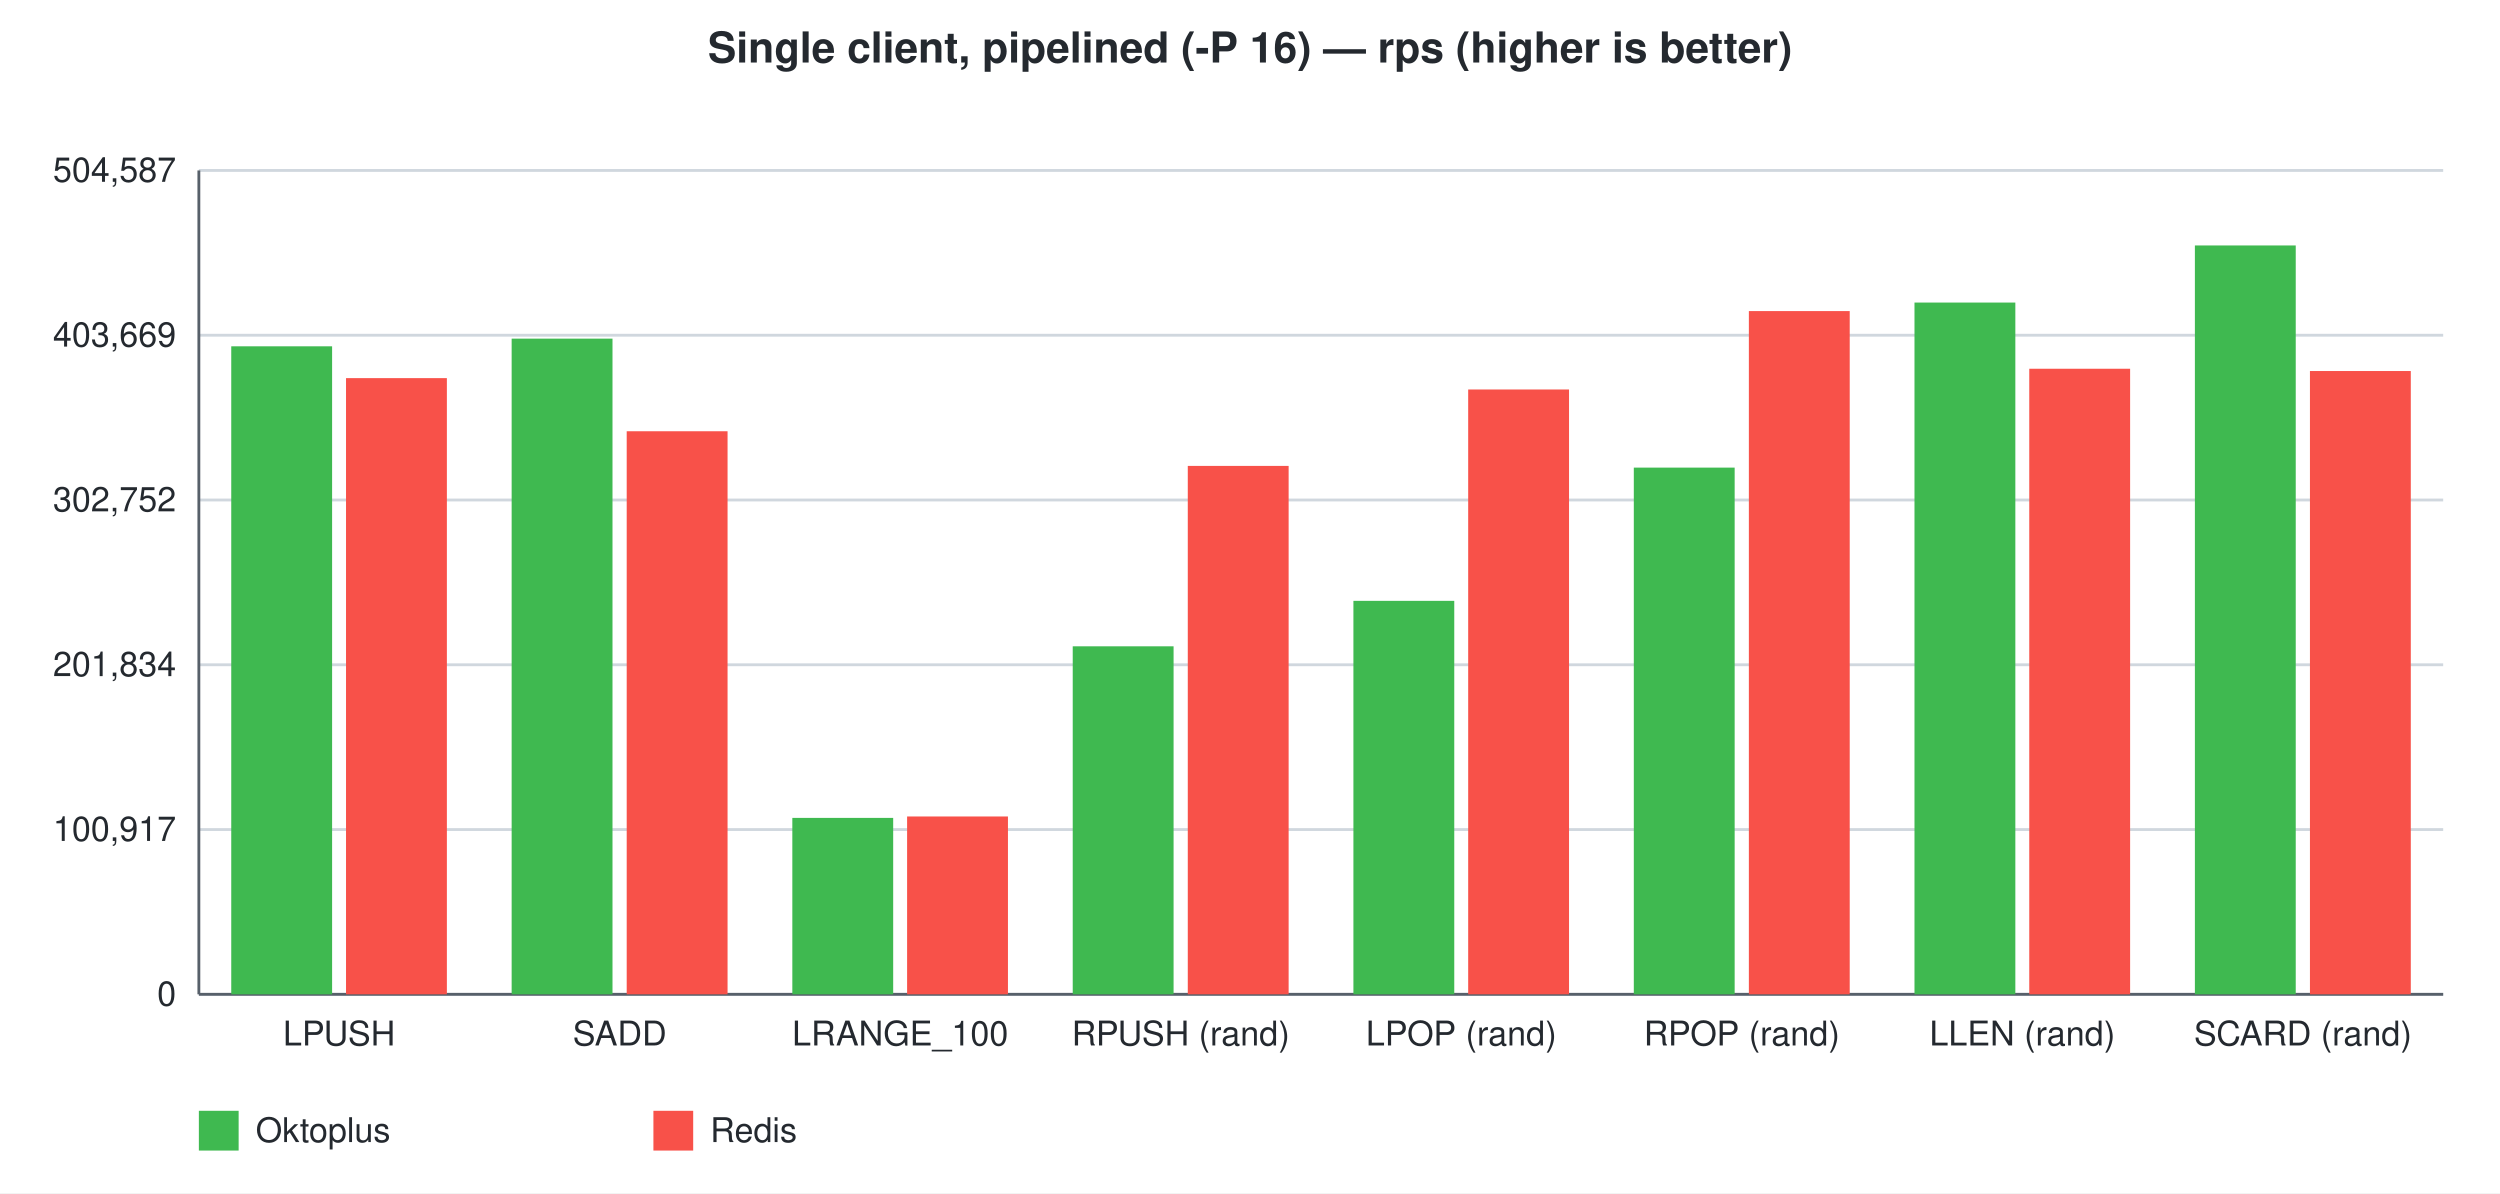
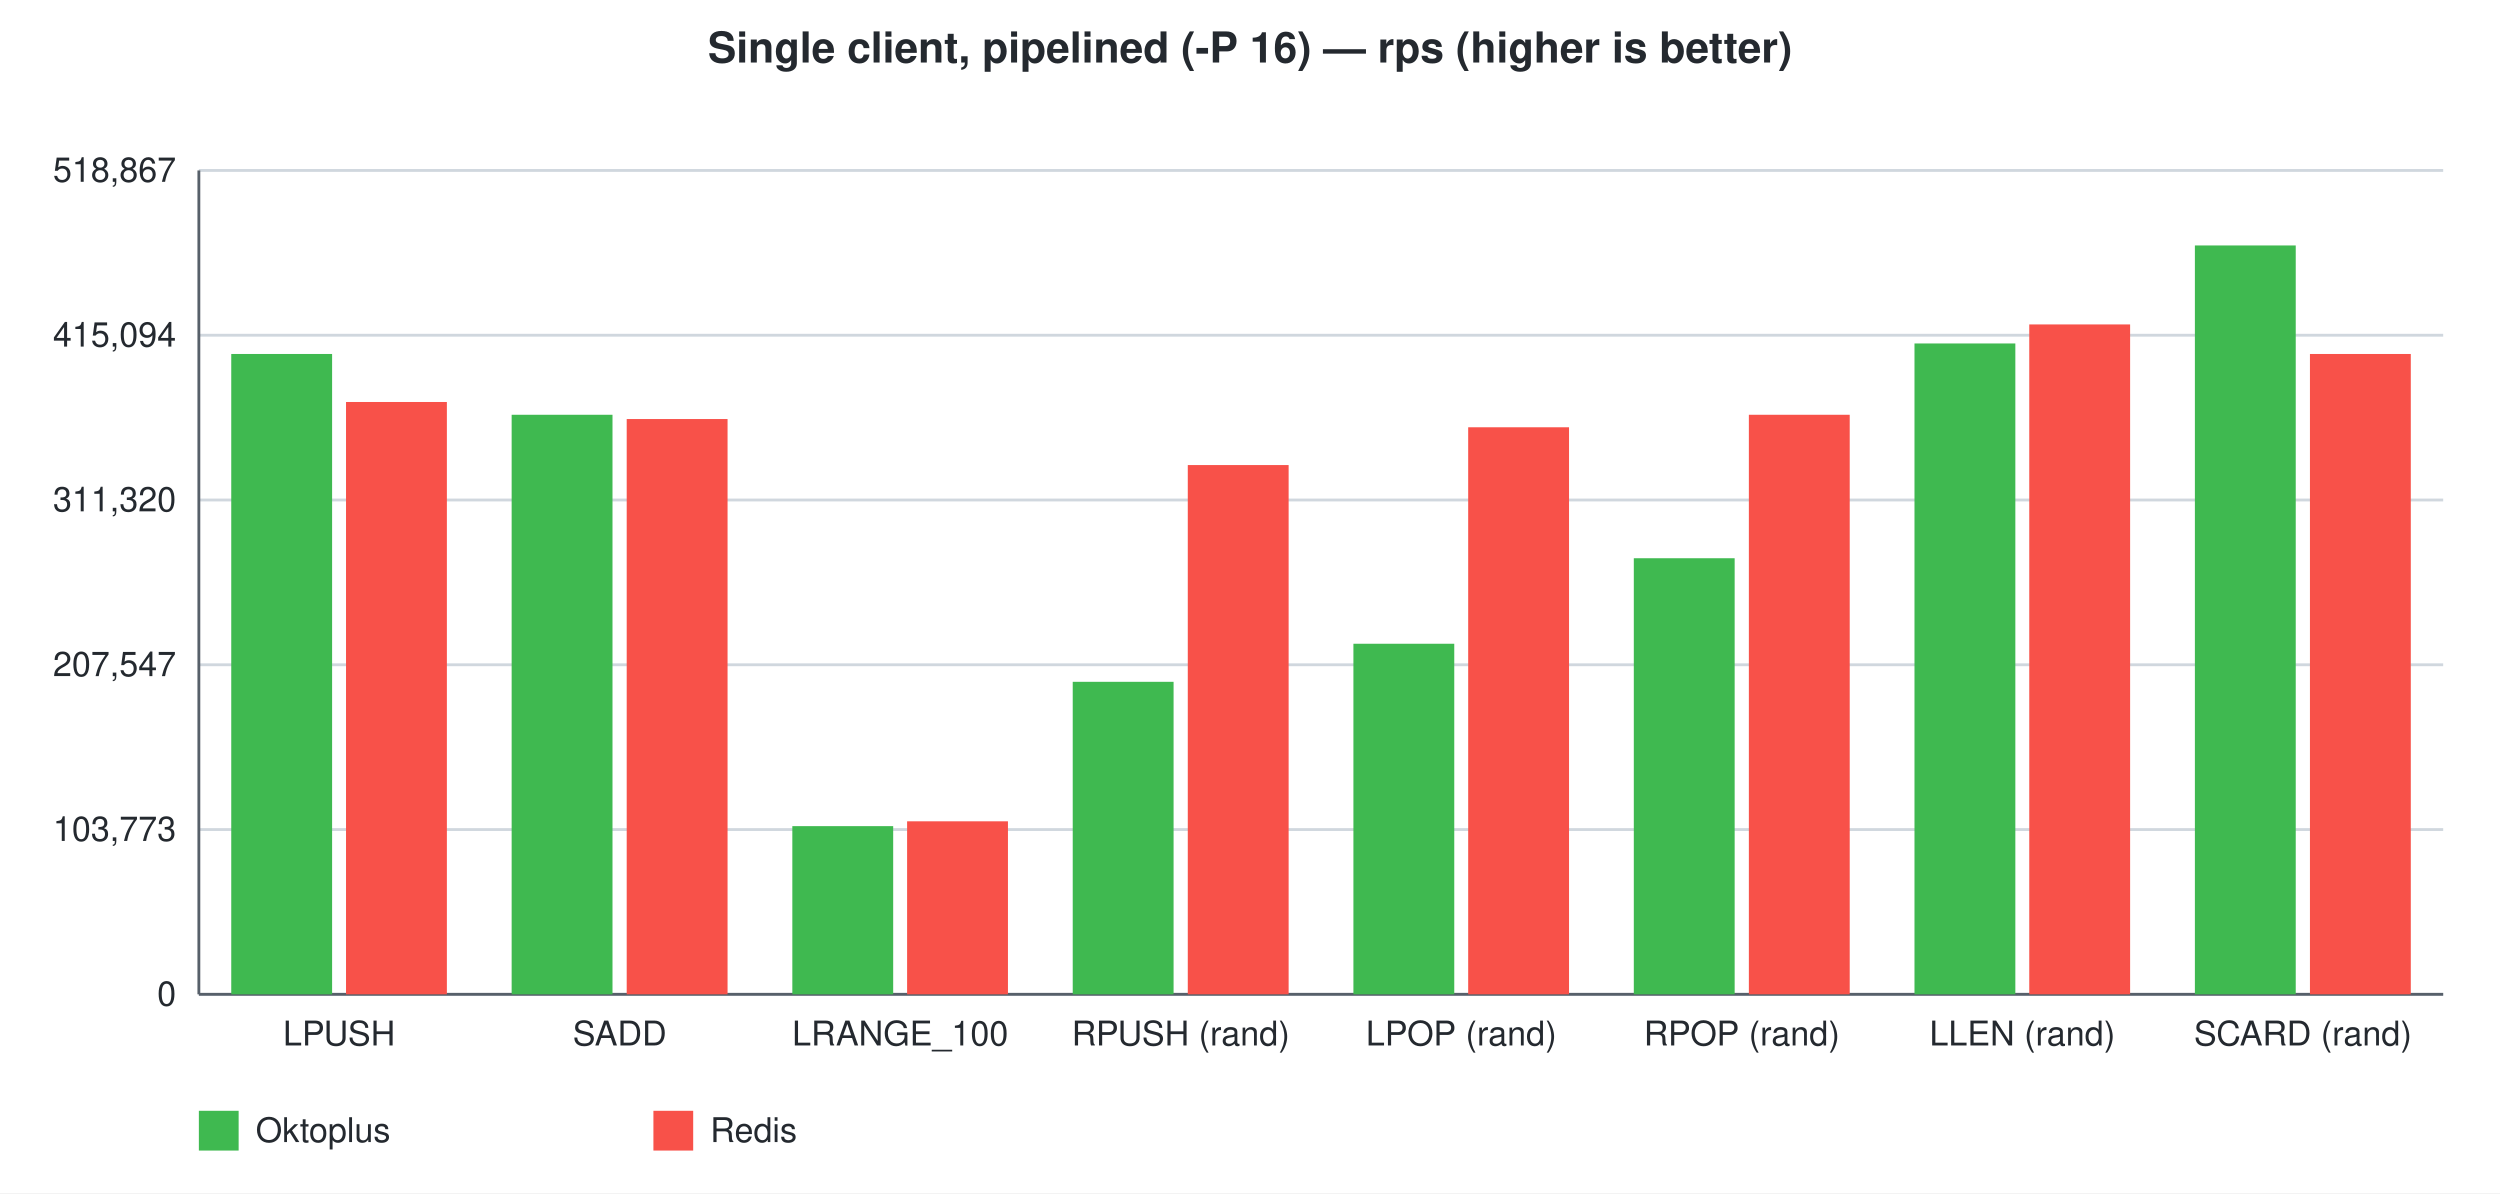
<svg xmlns="http://www.w3.org/2000/svg" width="880" height="420" viewBox="0 0 880 420" font-family="-apple-system, Segoe UI, Helvetica, Arial, sans-serif" font-size="12">
  <rect width="880" height="420" fill="#ffffff" />
  <text x="440.0" y="22" text-anchor="middle" fill="#24292f" font-size="15" font-weight="600">Single client, pipelined (-P 16) — rps (higher is better)</text>
  <line x1="70" y1="350.0" x2="860" y2="350.0" stroke="#d0d7de" stroke-width="1" />
  <text x="62" y="354.0" text-anchor="end" fill="#24292f">0</text>
  <line x1="70" y1="292.0" x2="860" y2="292.0" stroke="#d0d7de" stroke-width="1" />
-   <text x="62" y="296.0" text-anchor="end" fill="#24292f">100,917</text>
+   <text x="62" y="296.0" text-anchor="end" fill="#24292f">103,773</text>
  <line x1="70" y1="234.0" x2="860" y2="234.0" stroke="#d0d7de" stroke-width="1" />
-   <text x="62" y="238.0" text-anchor="end" fill="#24292f">201,834</text>
-   <line x1="70" y1="176" x2="860" y2="176" stroke="#d0d7de" stroke-width="1" />
-   <text x="62" y="180" text-anchor="end" fill="#24292f">302,752</text>
+   <text x="62" y="238.0" text-anchor="end" fill="#24292f">207,547</text>
+   <line x1="70" y1="176.0" x2="860" y2="176.0" stroke="#d0d7de" stroke-width="1" />
+   <text x="62" y="180.0" text-anchor="end" fill="#24292f">311,320</text>
  <line x1="70" y1="118" x2="860" y2="118" stroke="#d0d7de" stroke-width="1" />
-   <text x="62" y="122" text-anchor="end" fill="#24292f">403,669</text>
+   <text x="62" y="122" text-anchor="end" fill="#24292f">415,094</text>
  <line x1="70" y1="60.0" x2="860" y2="60.0" stroke="#d0d7de" stroke-width="1" />
-   <text x="62" y="64.0" text-anchor="end" fill="#24292f">504,587</text>
+   <text x="62" y="64.0" text-anchor="end" fill="#24292f">518,867</text>
  <line x1="70" y1="60" x2="70" y2="350" stroke="#57606a" stroke-width="1" />
  <line x1="70" y1="350" x2="860" y2="350" stroke="#57606a" stroke-width="1" />
  <text x="119.375" y="368" text-anchor="middle" fill="#24292f">LPUSH</text>
-   <rect x="81.4" y="121.9" width="35.5" height="228.1" fill="#3fb950" />
-   <rect x="121.8" y="133.1" width="35.5" height="216.9" fill="#f85149" />
+   <rect x="81.4" y="124.6" width="35.5" height="225.4" fill="#3fb950" />
+   <rect x="121.8" y="141.5" width="35.5" height="208.5" fill="#f85149" />
  <text x="218.125" y="368" text-anchor="middle" fill="#24292f">SADD</text>
-   <rect x="180.1" y="119.2" width="35.5" height="230.8" fill="#3fb950" />
-   <rect x="220.6" y="151.8" width="35.5" height="198.2" fill="#f85149" />
+   <rect x="180.1" y="146.0" width="35.5" height="204.0" fill="#3fb950" />
+   <rect x="220.6" y="147.5" width="35.5" height="202.5" fill="#f85149" />
  <text x="316.875" y="368" text-anchor="middle" fill="#24292f">LRANGE_100</text>
-   <rect x="278.9" y="287.9" width="35.5" height="62.1" fill="#3fb950" />
-   <rect x="319.3" y="287.4" width="35.5" height="62.6" fill="#f85149" />
+   <rect x="278.9" y="290.8" width="35.5" height="59.2" fill="#3fb950" />
+   <rect x="319.3" y="289.1" width="35.5" height="60.9" fill="#f85149" />
  <text x="415.625" y="368" text-anchor="middle" fill="#24292f">RPUSH (rand)</text>
-   <rect x="377.6" y="227.5" width="35.5" height="122.5" fill="#3fb950" />
-   <rect x="418.1" y="164.0" width="35.5" height="186.0" fill="#f85149" />
+   <rect x="377.6" y="240.0" width="35.5" height="110.0" fill="#3fb950" />
+   <rect x="418.1" y="163.7" width="35.5" height="186.3" fill="#f85149" />
  <text x="514.375" y="368" text-anchor="middle" fill="#24292f">LPOP (rand)</text>
-   <rect x="476.4" y="211.5" width="35.5" height="138.5" fill="#3fb950" />
-   <rect x="516.8" y="137.1" width="35.5" height="212.9" fill="#f85149" />
+   <rect x="476.4" y="226.6" width="35.5" height="123.4" fill="#3fb950" />
+   <rect x="516.8" y="150.4" width="35.5" height="199.6" fill="#f85149" />
  <text x="613.125" y="368" text-anchor="middle" fill="#24292f">RPOP (rand)</text>
-   <rect x="575.1" y="164.6" width="35.5" height="185.4" fill="#3fb950" />
-   <rect x="615.6" y="109.5" width="35.5" height="240.5" fill="#f85149" />
+   <rect x="575.1" y="196.5" width="35.5" height="153.5" fill="#3fb950" />
+   <rect x="615.6" y="146.0" width="35.5" height="204.0" fill="#f85149" />
  <text x="711.875" y="368" text-anchor="middle" fill="#24292f">LLEN (rand)</text>
-   <rect x="673.9" y="106.5" width="35.5" height="243.5" fill="#3fb950" />
-   <rect x="714.3" y="129.8" width="35.5" height="220.2" fill="#f85149" />
+   <rect x="673.9" y="120.9" width="35.5" height="229.1" fill="#3fb950" />
+   <rect x="714.3" y="114.2" width="35.5" height="235.8" fill="#f85149" />
  <text x="810.625" y="368" text-anchor="middle" fill="#24292f">SCARD (rand)</text>
  <rect x="772.6" y="86.4" width="35.5" height="263.6" fill="#3fb950" />
-   <rect x="813.1" y="130.6" width="35.5" height="219.4" fill="#f85149" />
+   <rect x="813.1" y="124.6" width="35.5" height="225.4" fill="#f85149" />
  <rect x="70" y="391" width="14" height="14" fill="#3fb950" />
  <text x="90" y="402" fill="#24292f">Oktoplus</text>
  <rect x="230" y="391" width="14" height="14" fill="#f85149" />
  <text x="250" y="402" fill="#24292f">Redis</text>
</svg>
